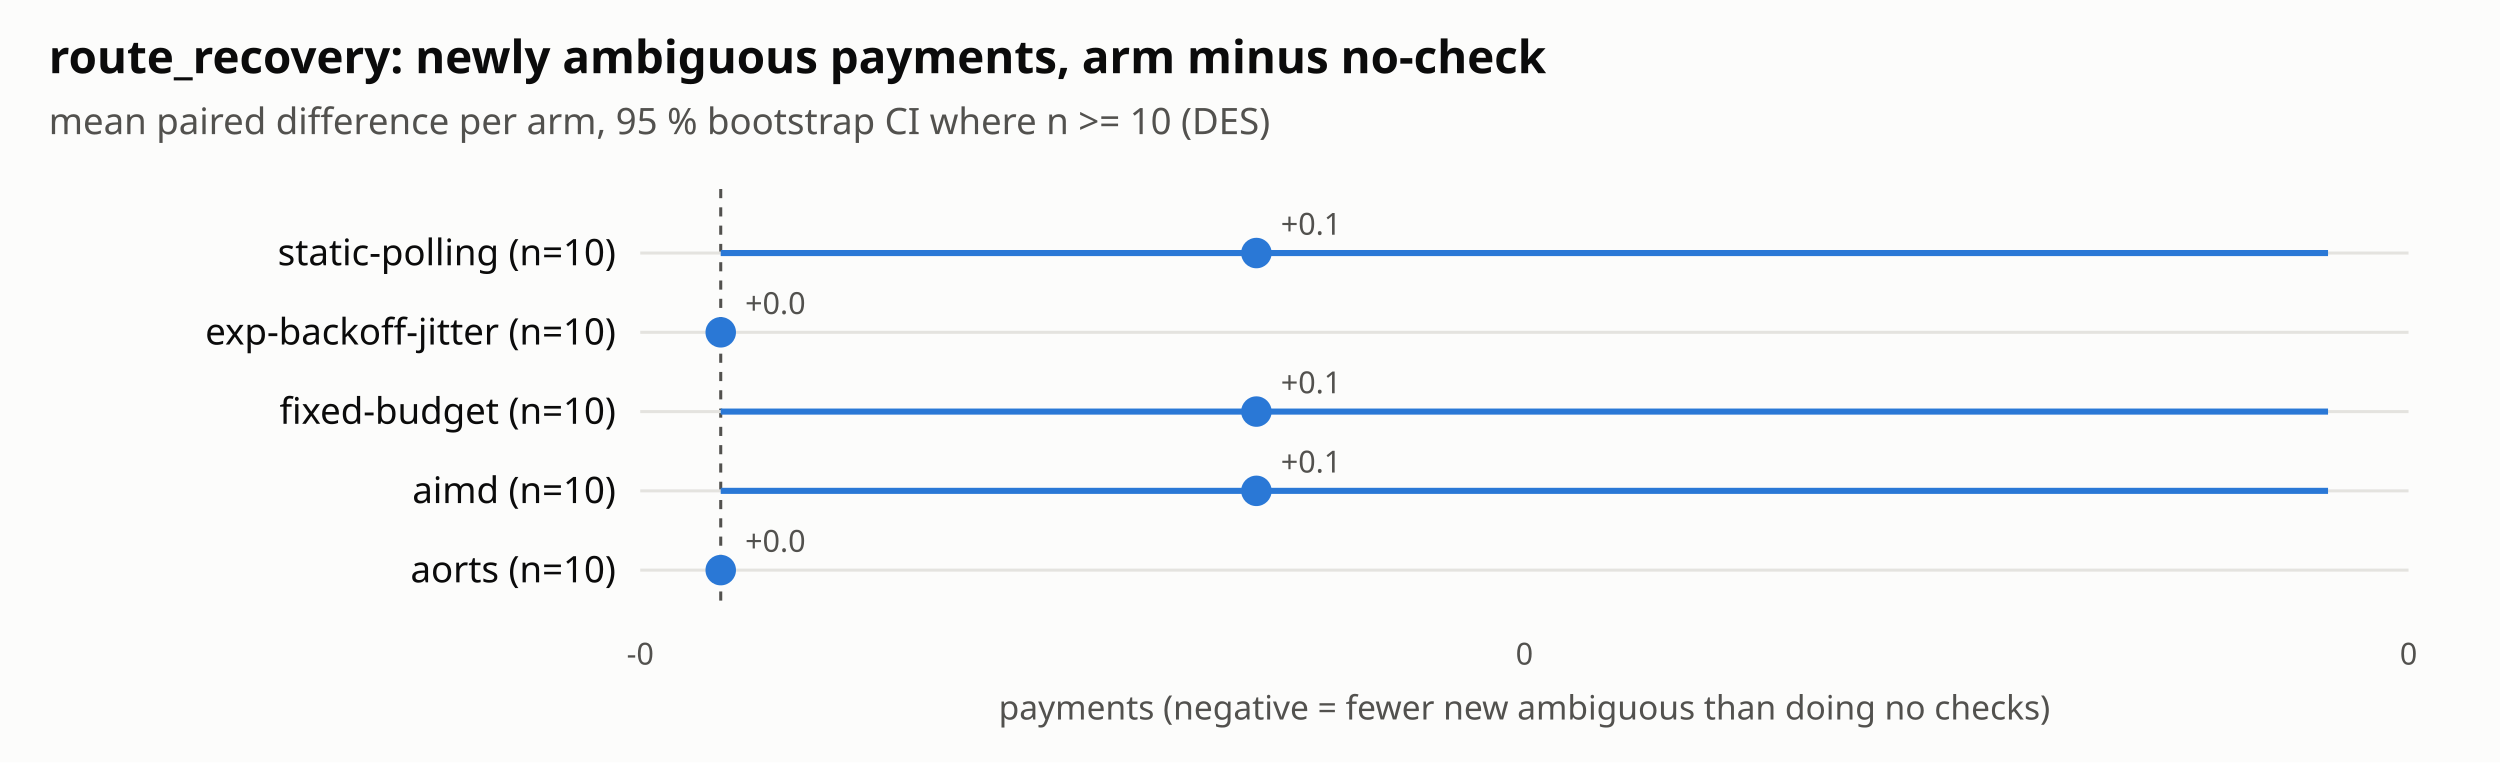
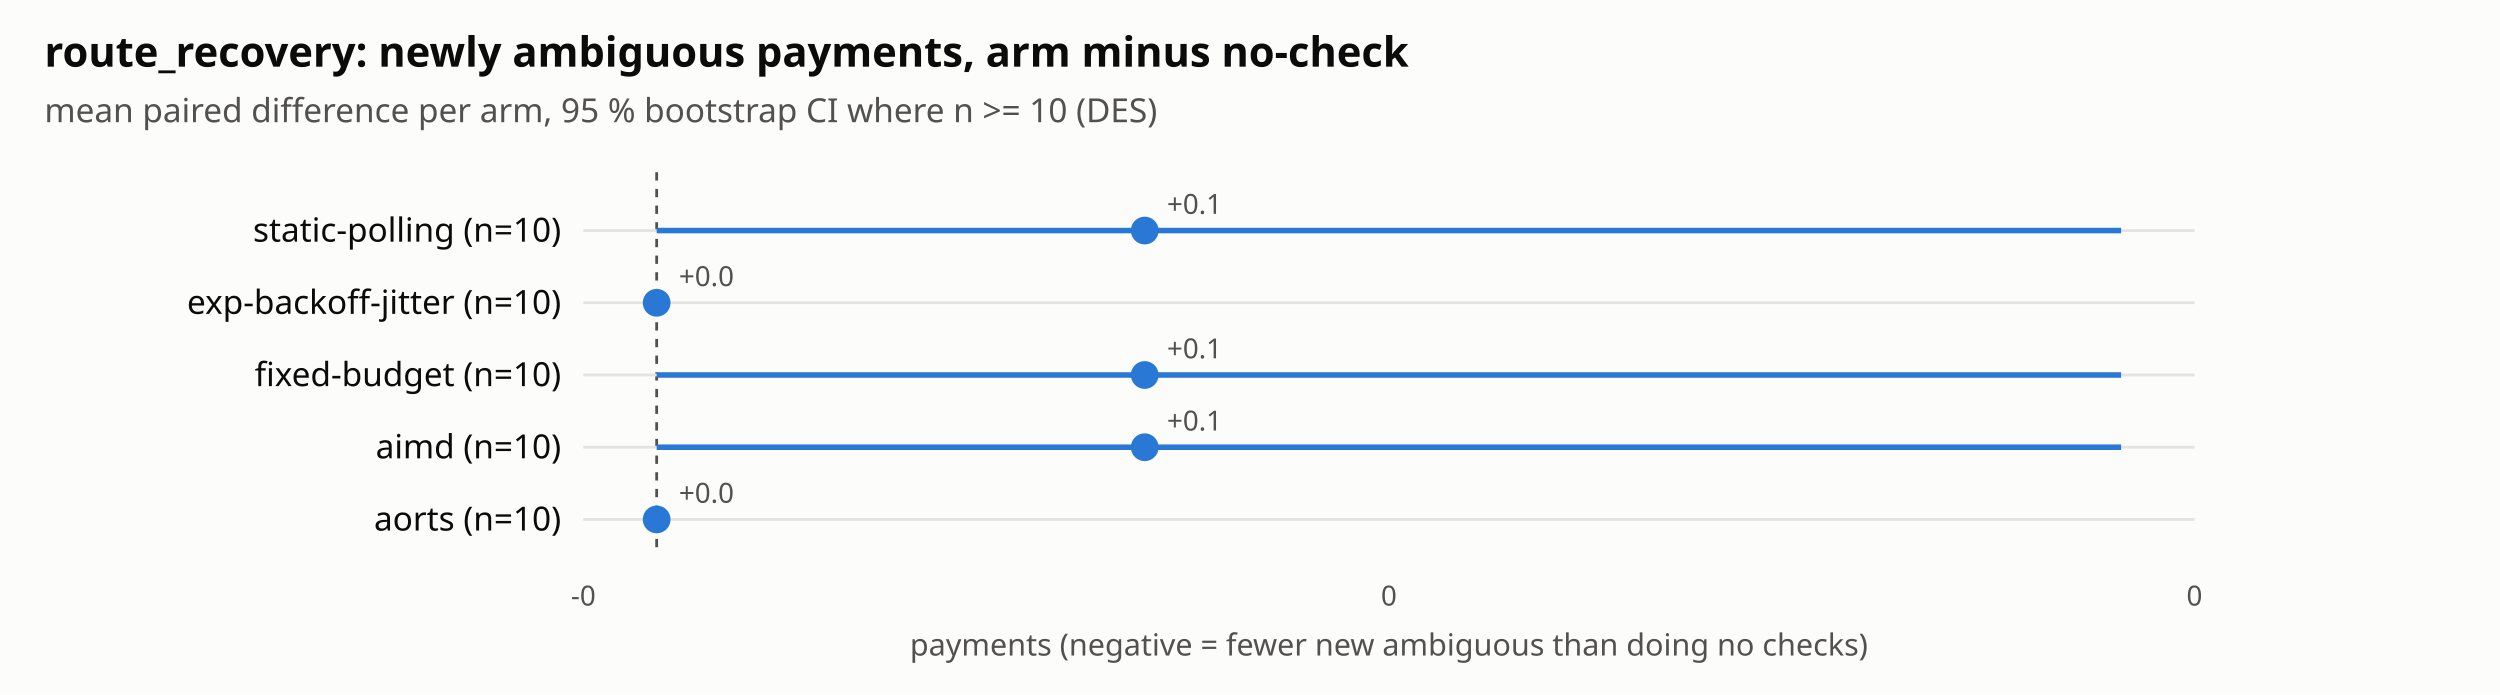
- <svg xmlns="http://www.w3.org/2000/svg" width="820" height="250" viewBox="0 0 820 250" font-family="system-ui, sans-serif">
+ <svg xmlns="http://www.w3.org/2000/svg" width="900" height="250" viewBox="0 0 900 250" font-family="system-ui, sans-serif">
  <style>.bg{fill:#fcfcfb}.t{fill:#0b0b0b}.m{fill:#52514e}.g{stroke:#e4e3df}.z{stroke:#52514e}.d{fill:#2a78d6}.w{stroke:#2a78d6}@media (prefers-color-scheme: dark){.bg{fill:#1a1a19}.t{fill:#f0efec}.m{fill:#c3c2b7}.g{stroke:#3a3936}.z{stroke:#c3c2b7}.d{fill:#3987e5}.w{stroke:#3987e5}}</style>
-   <rect class="bg" width="820" height="250" />
+   <rect class="bg" width="900" height="250" />
  <text class="t" x="16" y="24" font-size="15" font-weight="600">route_recovery: newly ambiguous payments, arm minus no-check</text>
  <text class="m" x="16" y="44" font-size="12">mean paired difference per arm, 95 % bootstrap CI where n &gt;= 10 (DES)</text>
  <line class="z" x1="236.4" y1="62" x2="236.4" y2="200" stroke-dasharray="3 3" />
  <line class="g" x1="210" y1="83.0" x2="790" y2="83.0" />
  <text class="t" x="202" y="87.0" font-size="12" text-anchor="end">static-polling (n=10)</text>
  <line class="w" x1="236.4" y1="83.0" x2="763.6" y2="83.0" stroke-width="2" />
  <circle class="d" cx="412.1" cy="83.0" r="5" />
  <text class="m" x="420.1" y="77.0" font-size="10">+0.1</text>
  <line class="g" x1="210" y1="109.0" x2="790" y2="109.0" />
  <text class="t" x="202" y="113.0" font-size="12" text-anchor="end">exp-backoff-jitter (n=10)</text>
  <circle class="d" cx="236.4" cy="109.0" r="5" />
  <text class="m" x="244.4" y="103.0" font-size="10">+0.0</text>
  <line class="g" x1="210" y1="135.0" x2="790" y2="135.0" />
  <text class="t" x="202" y="139.0" font-size="12" text-anchor="end">fixed-budget (n=10)</text>
  <line class="w" x1="236.4" y1="135.0" x2="763.6" y2="135.0" stroke-width="2" />
  <circle class="d" cx="412.1" cy="135.0" r="5" />
  <text class="m" x="420.1" y="129.0" font-size="10">+0.1</text>
  <line class="g" x1="210" y1="161.0" x2="790" y2="161.0" />
  <text class="t" x="202" y="165.0" font-size="12" text-anchor="end">aimd (n=10)</text>
  <line class="w" x1="236.4" y1="161.0" x2="763.6" y2="161.0" stroke-width="2" />
  <circle class="d" cx="412.1" cy="161.0" r="5" />
  <text class="m" x="420.1" y="155.0" font-size="10">+0.1</text>
  <line class="g" x1="210" y1="187.0" x2="790" y2="187.0" />
  <text class="t" x="202" y="191.0" font-size="12" text-anchor="end">aorts (n=10)</text>
  <circle class="d" cx="236.4" cy="187.0" r="5" />
  <text class="m" x="244.4" y="181.0" font-size="10">+0.0</text>
  <text class="m" x="210.0" y="218" font-size="10" text-anchor="middle">-0</text>
  <text class="m" x="500.0" y="218" font-size="10" text-anchor="middle">0</text>
  <text class="m" x="790.0" y="218" font-size="10" text-anchor="middle">0</text>
  <text class="m" x="500.0" y="236" font-size="11" text-anchor="middle">payments (negative = fewer new ambiguous than doing no checks)</text>
</svg>
